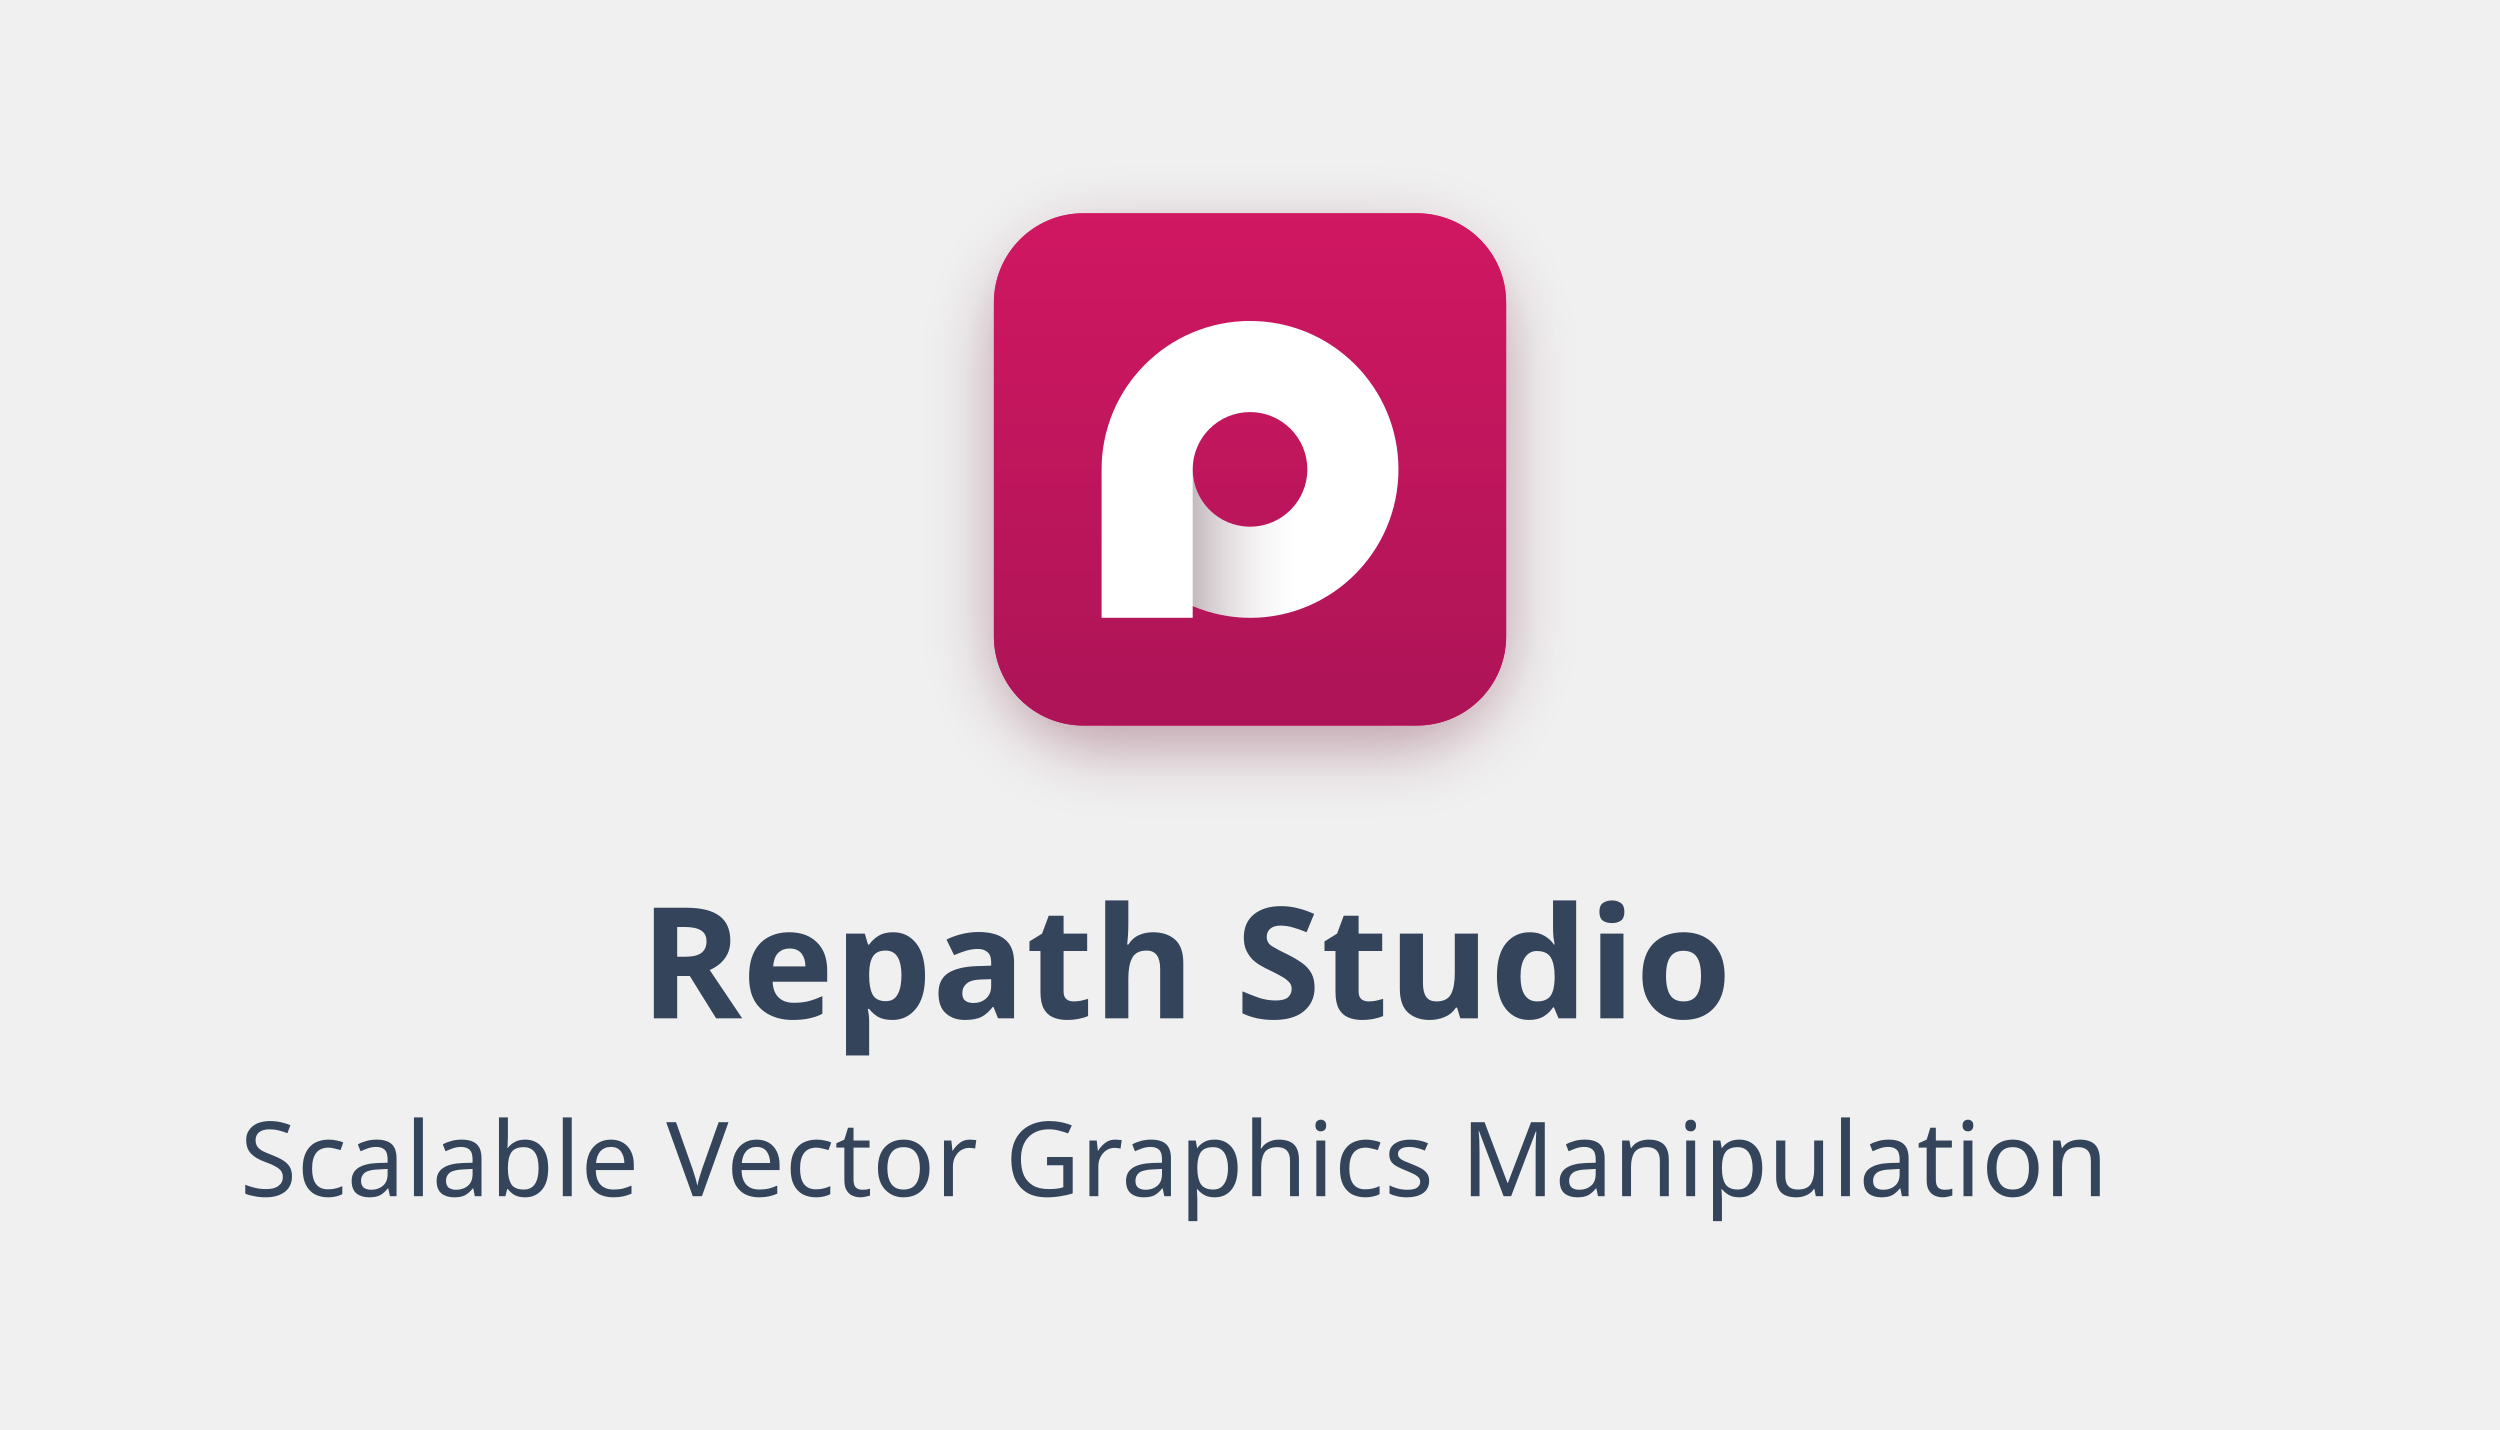
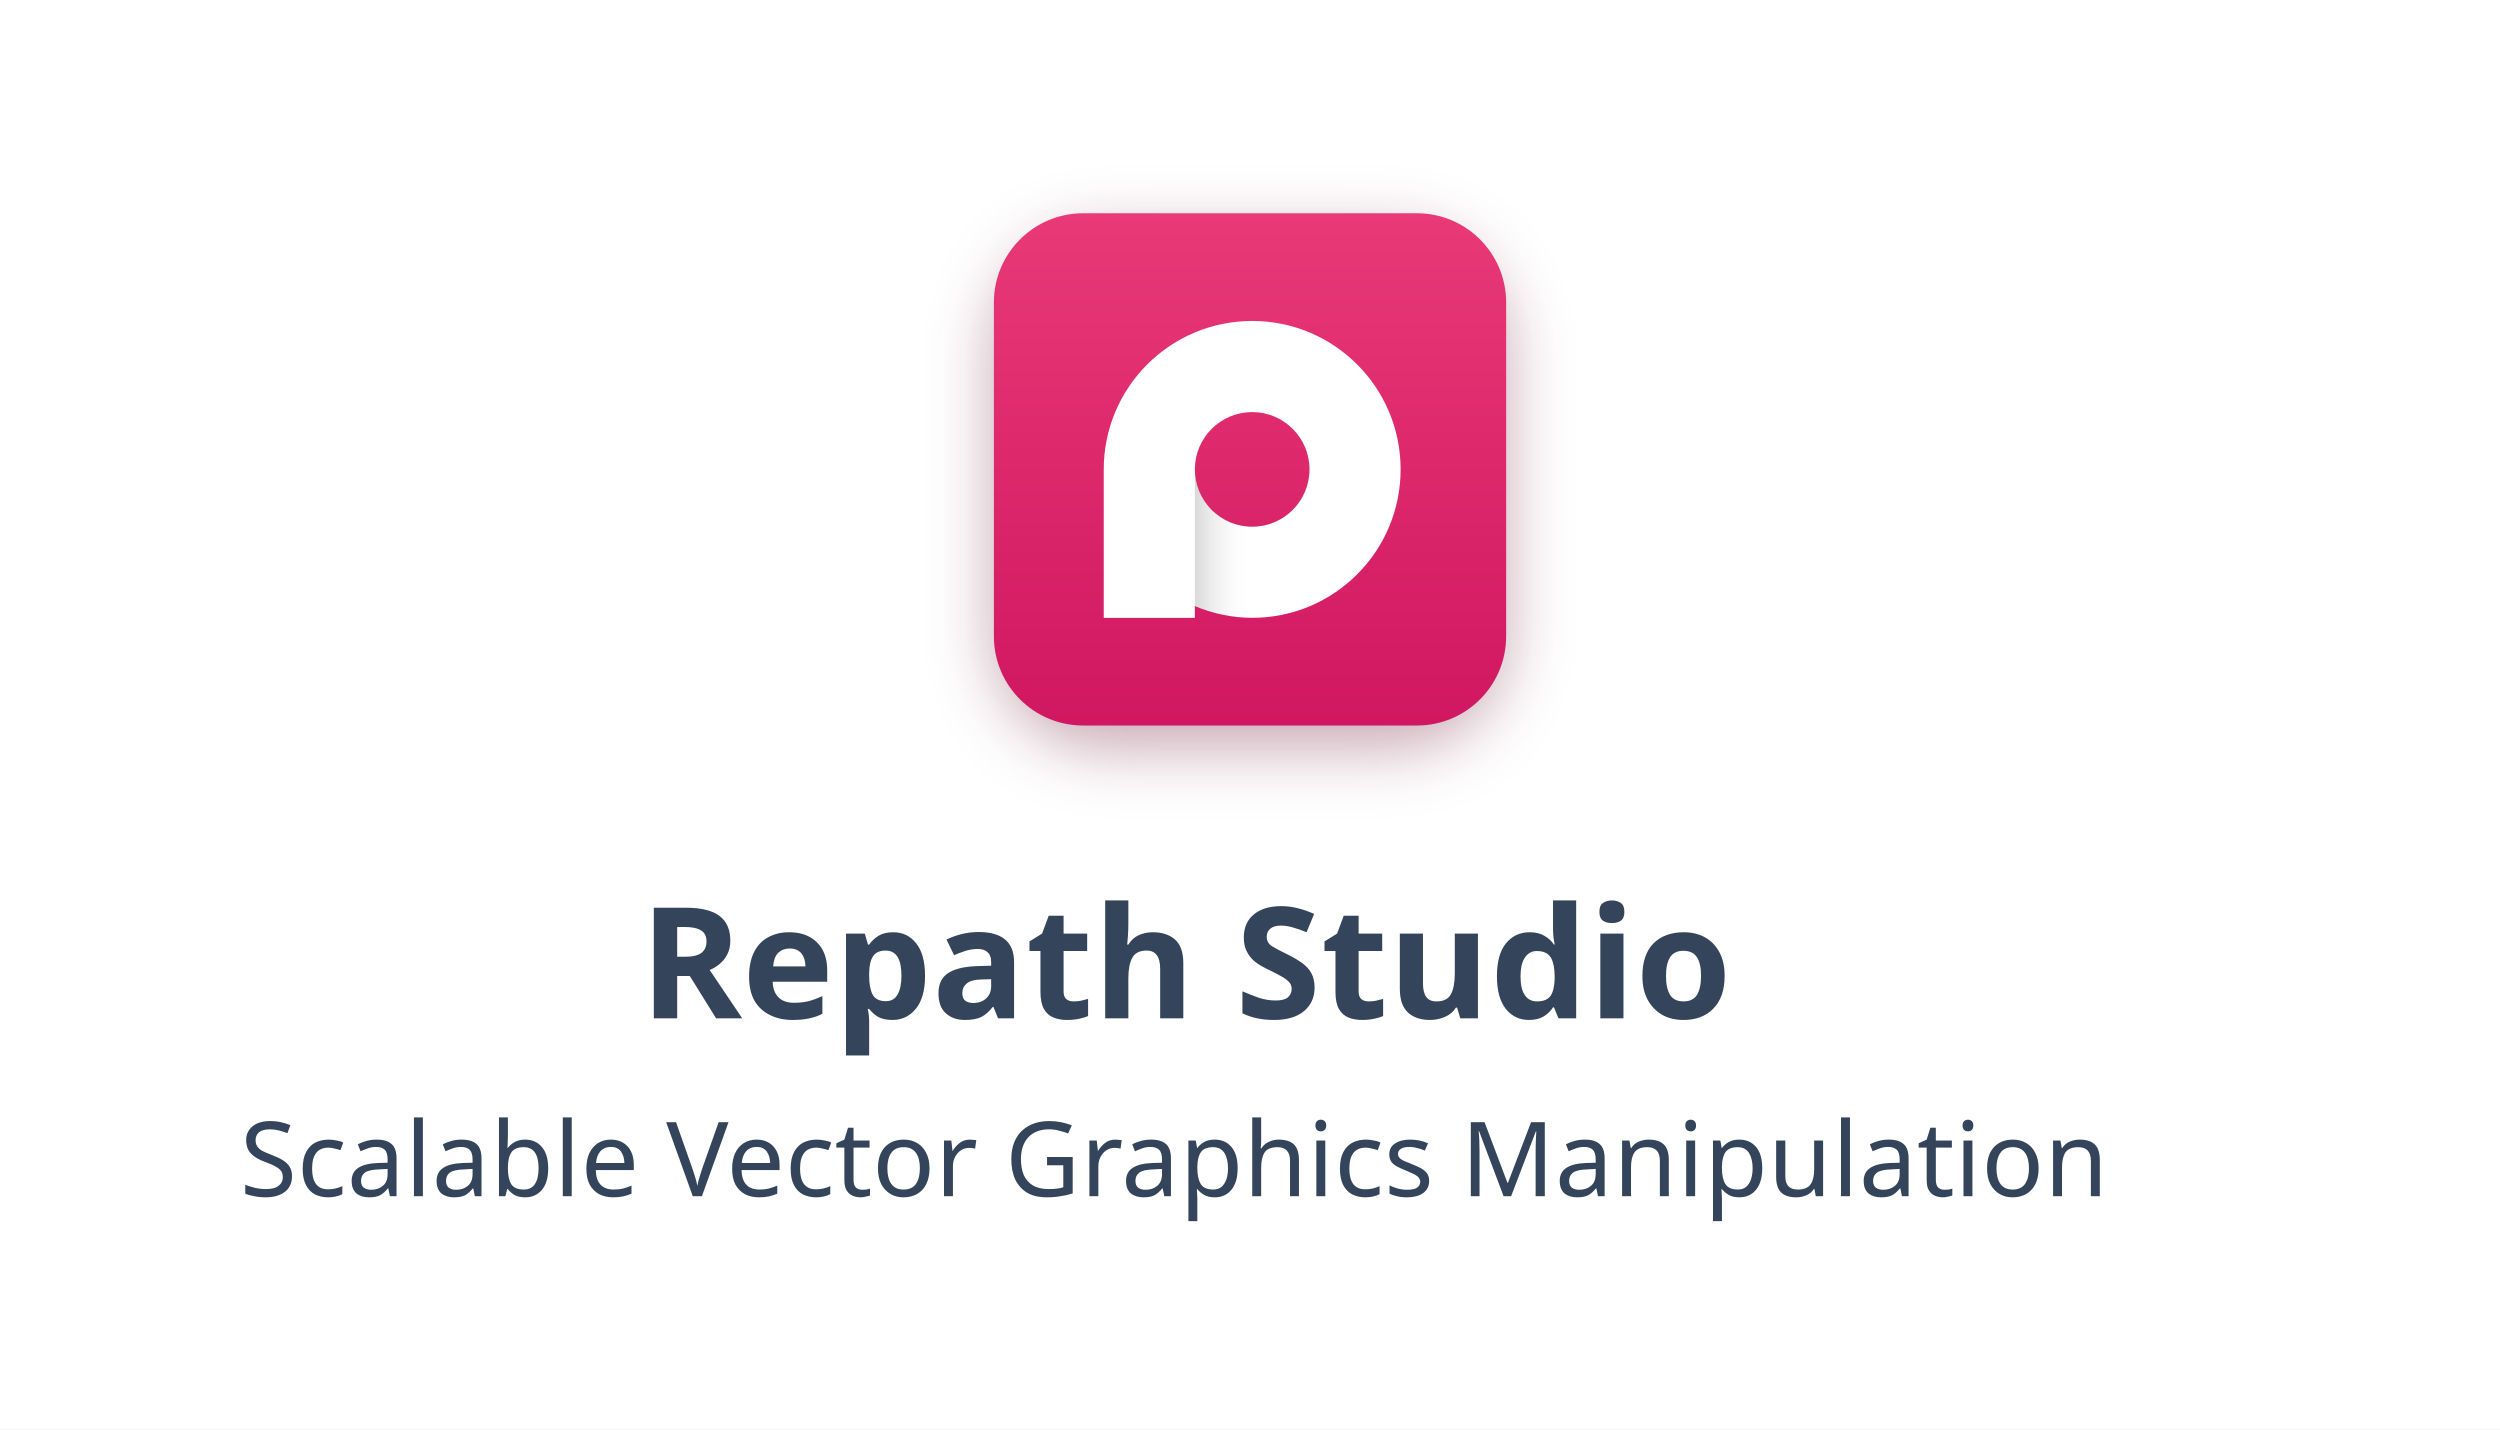
<svg xmlns="http://www.w3.org/2000/svg" width="644.68" height="368.57" version="1.1" viewBox="0 0 170.57 97.517">
  <defs>
    <filter id="filter3891" x="-.149" y="-.149" width="1.298" height="1.298" color-interpolation-filters="sRGB">
      <feGaussianBlur stdDeviation="2.167" />
    </filter>
    <linearGradient id="linearGradient4" x1="67.735" x2="67.735" y1="131.41" y2="4.058" gradientTransform="matrix(.27443 0 0 .27443 66.697 13.437)" gradientUnits="userSpaceOnUse">
      <stop stop-color="#d01761" offset="0" />
      <stop stop-color="#e93976" offset="1" />
    </linearGradient>
-     <linearGradient id="linearGradient11-5" x1="1516.3" x2="1624.9" y1="732.63" y2="732.63" gradientTransform="matrix(.072012 0 0 .072012 -27.815 -20.731)" gradientUnits="userSpaceOnUse">
-       <stop stop-color="#4e2e3d" stop-opacity=".334" offset="0" />
+     <linearGradient id="linearGradient11" x1="1516.3" x2="1570.6" y1="732.63" y2="732.63" gradientTransform="matrix(.072016 0 0 .072016 -27.676 -20.735)" gradientUnits="userSpaceOnUse">
+       <stop stop-opacity=".149" offset="0" />
      <stop stop-color="#fff" stop-opacity="0" offset="1" />
    </linearGradient>
-     <linearGradient id="linearGradient4-7" x1="1196.1" x2="1196.1" y1="681.45" y2="126.22" gradientTransform="matrix(.050226 0 0 .062946 25.213 6.606)" gradientUnits="userSpaceOnUse">
-       <stop stop-color="#ad1457" offset="0" />
-       <stop stop-color="#d01761" offset="1" />
-     </linearGradient>
  </defs>
+   <rect x="-1.9073e-6" width="170.57" height="97.517" rx="0" ry="0" fill="#fff" stop-color="#000000" style="-inkscape-stroke:none;font-variation-settings:normal" />
  <rect x="67.815" y="16.078" width="34.94" height="34.94" rx="7.545" ry="7.545" fill="#660d29" fill-opacity=".358" filter="url(#filter3891)" stop-color="#000000" stroke-width="1" style="-inkscape-stroke:none;font-variation-settings:normal" />
  <text x="85.027" y="69.48" fill="#33445b" font-family="Sora" font-size="10.583px" font-weight="800" stop-color="#000000" stroke-width=".258" text-align="center" text-anchor="middle" style="-inkscape-stroke:none;font-variation-settings:normal;line-height:1.25" xml:space="preserve">
    <tspan x="85.027" y="69.48" fill="#33445b" font-family="Sora" font-weight="800" stop-color="#000000" stroke-width=".258" text-align="center" text-anchor="middle" style="-inkscape-stroke:none;font-variation-settings:normal">Repath Studio</tspan>
  </text>
  <text x="16.374" y="81.615" fill="#33445b" font-family="Sora" font-size="7.082px" font-weight="300" stop-color="#000000" stroke-width=".258" style="-inkscape-stroke:none;font-variation-settings:normal;line-height:1.25" xml:space="preserve">
    <tspan x="16.374" y="81.615">
      <tspan x="16.374" y="81.615" fill="#33445b" font-family="Sora" font-weight="300" stop-color="#000000" stroke-width=".258" style="-inkscape-stroke:none;font-variation-settings:normal">Scalable Vector Graphics Manipulation</tspan>
    </tspan>
  </text>
  <rect x="67.811" y="14.551" width="34.95" height="34.95" rx="6.087" ry="6.087" fill="url(#linearGradient4)" stop-color="#000000" stroke-width=".068" style="-inkscape-stroke:none;font-variation-settings:normal" />
-   <rect x="67.811" y="14.551" width="34.95" height="34.95" rx="6.087" ry="6.087" fill="url(#linearGradient4-7)" stop-color="#000000" stroke-width=".053" style="-inkscape-stroke:none;font-variation-settings:normal" />
-   <path d="m85.286 21.899a10.127 10.127 0 0 0-10.127 10.127 10.127 10.127 0 0 0 8.09e-4 0.016h-8.09e-4v10.111h6.216v-0.805a10.127 10.127 0 0 0 3.911 0.805 10.127 10.127 0 0 0 10.127-10.127 10.127 10.127 0 0 0-10.127-10.127zm0 6.216a3.911 3.911 0 0 1 3.911 3.911 3.911 3.911 0 0 1-3.911 3.911 3.911 3.911 0 0 1-3.911-3.911 3.911 3.911 0 0 1 3.911-3.911z" fill="#fff" stroke-width=".06" style="-inkscape-stroke:none;font-variation-settings:normal" />
-   <path d="m81.375 32.026v9.322a10.127 10.127 0 0 0 3.911 0.805 10.127 10.127 0 0 0 10.127-10.127 10.127 10.127 0 0 0 0-1.28e-4h-6.216a3.911 3.911 0 0 1 0 1.28e-4 3.911 3.911 0 0 1-3.911 3.911 3.911 3.911 0 0 1-3.911-3.911 3.911 3.911 0 0 1 0-1.28e-4z" fill="url(#linearGradient11-5)" stop-color="#000000" stroke-width=".265" style="-inkscape-stroke:none;font-variation-settings:normal" />
+   <path d="m85.434 21.899a10.128 10.128 0 0 0-10.128 10.128 10.128 10.128 0 0 0 0.001 0.016h-0.001v10.111h6.216v-0.805a10.128 10.128 0 0 0 3.911 0.805 10.128 10.128 0 0 0 10.128-10.128 10.128 10.128 0 0 0-10.128-10.128zm0 6.216a3.911 3.911 0 0 1 3.911 3.911 3.911 3.911 0 0 1-3.911 3.911 3.911 3.911 0 0 1-3.911-3.911 3.911 3.911 0 0 1 3.911-3.911z" fill="#fff" stroke-width=".072" style="-inkscape-stroke:none;font-variation-settings:normal" />
+   <path d="m81.524 32.026v9.323a10.128 10.128 0 0 0 3.911 0.805 10.128 10.128 0 0 0 10.128-10.128 10.128 10.128 0 0 0 0-1.28e-4h-6.216a3.911 3.911 0 0 1 0 1.28e-4 3.911 3.911 0 0 1-3.911 3.911 3.911 3.911 0 0 1-3.911-3.911 3.911 3.911 0 0 1 0-1.28e-4z" fill="url(#linearGradient11)" stop-color="#000000" stroke-width=".265" style="-inkscape-stroke:none;font-variation-settings:normal" />
</svg>
